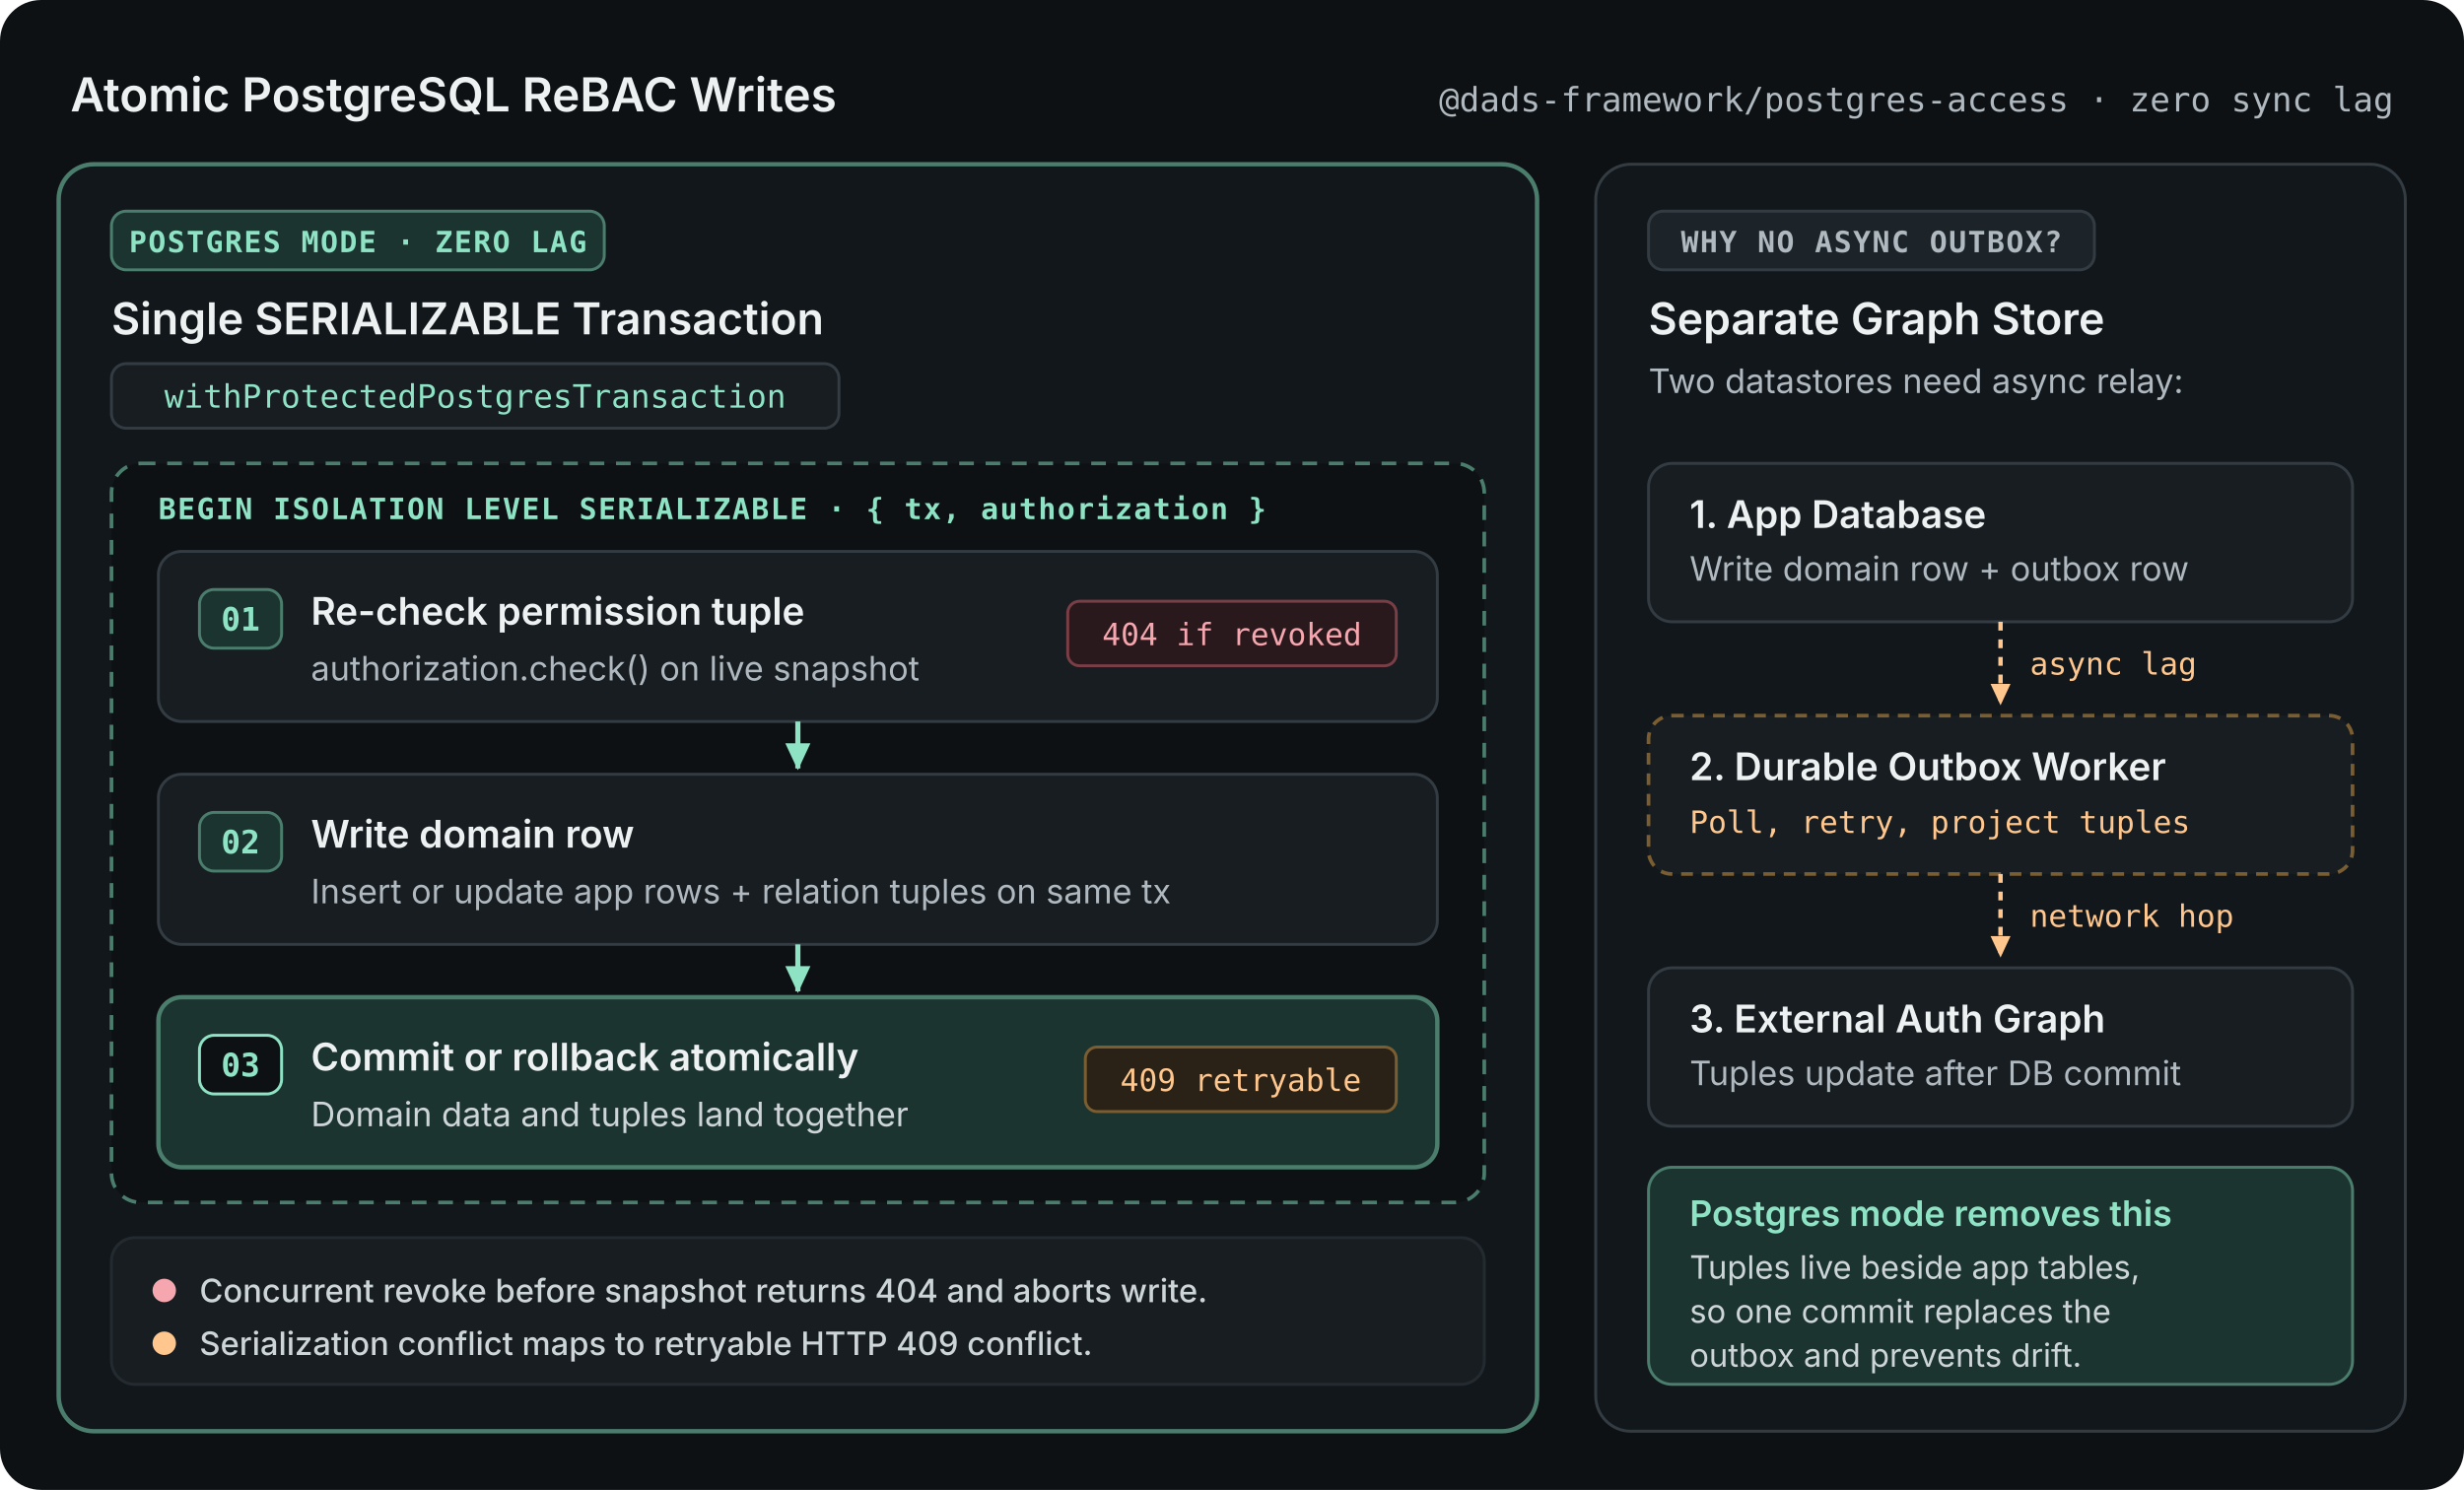
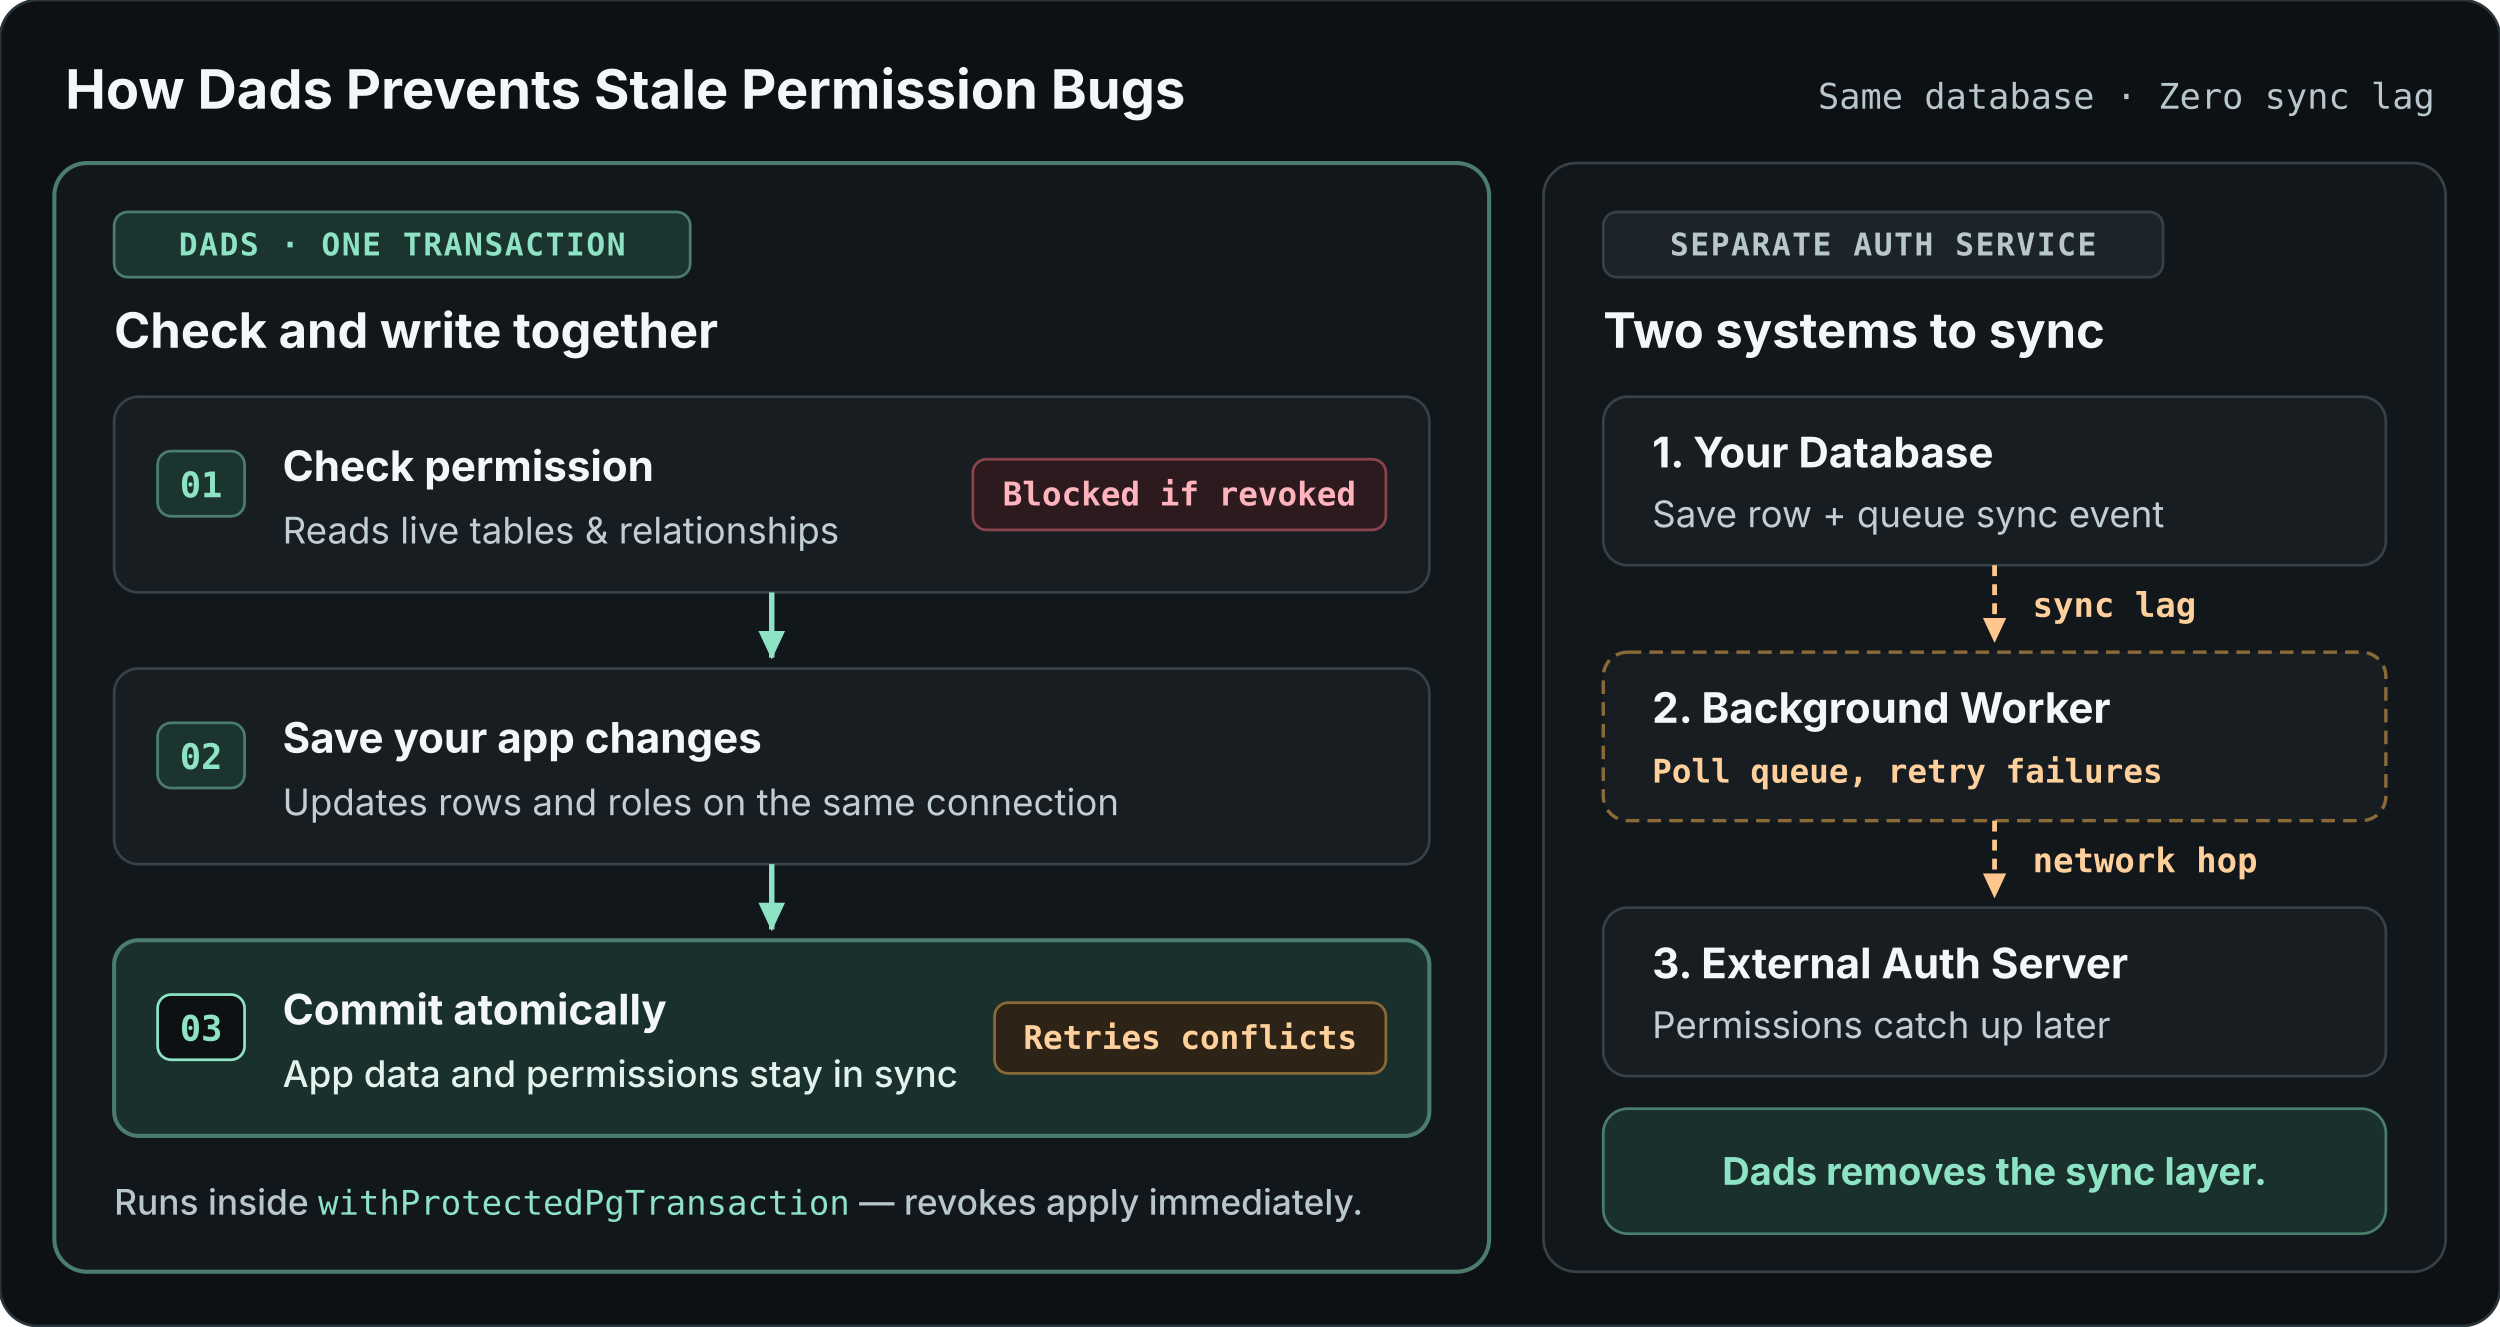
- <svg xmlns="http://www.w3.org/2000/svg" viewBox="0 0 840 508" width="840" height="508" role="img" aria-labelledby="postgres-rebac-title postgres-rebac-desc">
+ <svg xmlns="http://www.w3.org/2000/svg" viewBox="0 0 920 488" width="920" height="488" role="img" aria-labelledby="postgres-rebac-title postgres-rebac-desc">
  <defs>
    <marker id="arrow-mint" viewBox="0 0 10 10" refX="8" refY="5" markerWidth="7" markerHeight="7" orient="auto-start-reverse">
      <path d="M 1 1.5 L 8.5 5 L 1 8.5 z" fill="#8ee3c5" />
    </marker>
-     <marker id="arrow-amber" viewBox="0 0 10 10" refX="8" refY="5" markerWidth="6.5" markerHeight="6.5" orient="auto-start-reverse">
+     <marker id="arrow-amber" viewBox="0 0 10 10" refX="8" refY="5" markerWidth="7" markerHeight="7" orient="auto-start-reverse">
      <path d="M 1 1.5 L 8.5 5 L 1 8.5 z" fill="#ffc78d" />
    </marker>
  </defs>
  <style>
-     .title { font: 600 16px/1.2 "Instrument Sans", system-ui, -apple-system, sans-serif; fill: #edf1f2; }
-     .panel-title { font: 600 15px/1.2 "Instrument Sans", system-ui, -apple-system, sans-serif; fill: #edf1f2; }
-     .subtitle { font: 400 11.5px/1.2 "IBM Plex Mono", ui-monospace, SFMono-Regular, monospace; fill: #afb9bf; }
-     .card-title { font: 600 13px/1.2 "Instrument Sans", system-ui, -apple-system, sans-serif; fill: #edf1f2; }
-     .card-body { font: 400 11.5px/1.35 "Instrument Sans", system-ui, -apple-system, sans-serif; fill: #afb9bf; }
-     .card-body-hi { font: 400 11.5px/1.35 "Instrument Sans", system-ui, -apple-system, sans-serif; fill: #cdd5d9; }
-     .step-num { font: 600 11px/1 "IBM Plex Mono", ui-monospace, SFMono-Regular, monospace; fill: #8ee3c5; }
-     .eyebrow-mint { font: 600 10px/1 "IBM Plex Mono", ui-monospace, SFMono-Regular, monospace; fill: #8ee3c5; letter-spacing: 0.05em; }
-     .eyebrow-muted { font: 600 10px/1 "IBM Plex Mono", ui-monospace, SFMono-Regular, monospace; fill: #afb9bf; letter-spacing: 0.05em; }
-     .code-pill { font: 500 11px/1 "IBM Plex Mono", ui-monospace, SFMono-Regular, monospace; fill: #8ee3c5; }
-     .pill-coral { font: 500 10.5px/1 "IBM Plex Mono", ui-monospace, SFMono-Regular, monospace; fill: #f5a6ae; }
-     .pill-amber { font: 500 10.5px/1 "IBM Plex Mono", ui-monospace, SFMono-Regular, monospace; fill: #ffc78d; }
-     .caption-amber { font: 500 10.5px/1 "IBM Plex Mono", ui-monospace, SFMono-Regular, monospace; fill: #ffc78d; }
-     .summary-text { font: 500 11px/1.3 "Instrument Sans", system-ui, -apple-system, sans-serif; fill: #cdd5d9; }
-     .note-title { font: 600 12px/1.2 "Instrument Sans", system-ui, -apple-system, sans-serif; fill: #8ee3c5; }
-     .note-body { font: 400 11px/1.4 "Instrument Sans", system-ui, -apple-system, sans-serif; fill: #cdd5d9; }
+     .title { font: 650 20px/1.2 "Instrument Sans", system-ui, -apple-system, sans-serif; fill: #f3f7f9; }
+     .subtitle { font: 500 13px/1.2 "IBM Plex Mono", ui-monospace, SFMono-Regular, monospace; fill: #b8c6ce; }
+     .panel-title { font: 650 18px/1.2 "Instrument Sans", system-ui, -apple-system, sans-serif; fill: #f3f7f9; }
+     .eyebrow-mint { font: 600 11.5px/1 "IBM Plex Mono", ui-monospace, SFMono-Regular, monospace; fill: #8ee3c5; letter-spacing: 0.05em; }
+     .eyebrow-muted { font: 600 11.5px/1 "IBM Plex Mono", ui-monospace, SFMono-Regular, monospace; fill: #b8c6ce; letter-spacing: 0.05em; }
+     .step-num { font: 600 13px/1 "IBM Plex Mono", ui-monospace, SFMono-Regular, monospace; fill: #8ee3c5; }
+     .card-title { font: 650 15.5px/1.2 "Instrument Sans", system-ui, -apple-system, sans-serif; fill: #f3f7f9; }
+     .card-body { font: 430 13.5px/1.35 "Instrument Sans", system-ui, -apple-system, sans-serif; fill: #c1ced6; }
+     .card-body-hi { font: 450 13.5px/1.35 "Instrument Sans", system-ui, -apple-system, sans-serif; fill: #e3f2ec; }
+     .pill-coral { font: 600 12px/1 "IBM Plex Mono", ui-monospace, SFMono-Regular, monospace; fill: #ffb3bc; }
+     .pill-amber { font: 600 12px/1 "IBM Plex Mono", ui-monospace, SFMono-Regular, monospace; fill: #ffd09b; }
+     .caption-amber { font: 600 12.5px/1 "IBM Plex Mono", ui-monospace, SFMono-Regular, monospace; fill: #ffd09b; }
+     .footer-note { font: 500 13px/1.3 "Instrument Sans", system-ui, -apple-system, sans-serif; fill: #b8c6ce; }
+     .footer-code { font: 500 12.5px/1.3 "IBM Plex Mono", ui-monospace, SFMono-Regular, monospace; fill: #8ee3c5; }
+     .takeaway { font: 650 14px/1.2 "Instrument Sans", system-ui, -apple-system, sans-serif; fill: #8ee3c5; }
  </style>
-   <rect x="0" y="0" width="840" height="508" rx="14" fill="#0e1114" />
-   <text x="24" y="38" class="title">Atomic PostgreSQL ReBAC Writes</text>
-   <text x="816" y="38" text-anchor="end" class="subtitle">@dads-framework/postgres-access · zero sync lag</text>
-   <rect x="20" y="56" width="504" height="432" rx="12" fill="#12171b" stroke="#4b7d6c" stroke-width="1.5" />
-   <rect x="38" y="72" width="168" height="20" rx="5" fill="#1c3430" stroke="#4b7d6c" stroke-width="1" />
-   <text x="122" y="86" text-anchor="middle" class="eyebrow-mint">POSTGRES MODE · ZERO LAG</text>
-   <text x="38" y="114" class="panel-title">Single SERIALIZABLE Transaction</text>
-   <rect x="38" y="124" width="248" height="22" rx="5" fill="#171d21" stroke="#333c42" stroke-width="1" />
-   <text x="162" y="139" text-anchor="middle" class="code-pill">withProtectedPostgresTransaction</text>
-   <rect x="38" y="158" width="468" height="252" rx="10" fill="#0e1114" stroke="#4b7d6c" stroke-width="1.25" stroke-dasharray="5 4" />
-   <text x="54" y="177" class="eyebrow-mint">BEGIN ISOLATION LEVEL SERIALIZABLE · { tx, authorization }</text>
-   <rect x="54" y="188" width="436" height="58" rx="8" fill="#171d21" stroke="#333c42" stroke-width="1" />
-   <rect x="68" y="201" width="28" height="20" rx="5" fill="#1c3430" stroke="#4b7d6c" stroke-width="1" />
-   <text x="82" y="215" text-anchor="middle" class="step-num">01</text>
-   <text x="106" y="213" class="card-title">Re-check permission tuple</text>
-   <text x="106" y="232" class="card-body">authorization.check() on live snapshot</text>
-   <rect x="364" y="205" width="112" height="22" rx="4" fill="#2a191c" stroke="#7a3e46" stroke-width="1" />
-   <text x="420" y="220" text-anchor="middle" class="pill-coral">404 if revoked</text>
-   <line x1="272" y1="246" x2="272" y2="262" stroke="#8ee3c5" stroke-width="1.75" marker-end="url(#arrow-mint)" />
-   <rect x="54" y="264" width="436" height="58" rx="8" fill="#171d21" stroke="#333c42" stroke-width="1" />
-   <rect x="68" y="277" width="28" height="20" rx="5" fill="#1c3430" stroke="#4b7d6c" stroke-width="1" />
-   <text x="82" y="291" text-anchor="middle" class="step-num">02</text>
-   <text x="106" y="289" class="card-title">Write domain row</text>
-   <text x="106" y="308" class="card-body">Insert or update app rows + relation tuples on same tx</text>
-   <line x1="272" y1="322" x2="272" y2="338" stroke="#8ee3c5" stroke-width="1.75" marker-end="url(#arrow-mint)" />
-   <rect x="54" y="340" width="436" height="58" rx="8" fill="#1c3430" stroke="#4b7d6c" stroke-width="1.5" />
-   <rect x="68" y="353" width="28" height="20" rx="5" fill="#0e1114" stroke="#8ee3c5" stroke-width="1" />
-   <text x="82" y="367" text-anchor="middle" class="step-num">03</text>
-   <text x="106" y="365" class="card-title">Commit or rollback atomically</text>
-   <text x="106" y="384" class="card-body-hi">Domain data and tuples land together</text>
-   <rect x="370" y="357" width="106" height="22" rx="4" fill="#2a2216" stroke="#7a5e32" stroke-width="1" />
-   <text x="423" y="372" text-anchor="middle" class="pill-amber">409 retryable</text>
-   <rect x="38" y="422" width="468" height="50" rx="8" fill="#171d21" stroke="#232b30" stroke-width="1" />
-   <circle cx="56" cy="440" r="4" fill="#f5a6ae" />
-   <text x="68" y="444" class="summary-text">Concurrent revoke before snapshot returns 404 and aborts write.</text>
-   <circle cx="56" cy="458" r="4" fill="#ffc78d" />
-   <text x="68" y="462" class="summary-text">Serialization conflict maps to retryable HTTP 409 conflict.</text>
-   <rect x="544" y="56" width="276" height="432" rx="12" fill="#12171b" stroke="#333c42" stroke-width="1" />
-   <rect x="562" y="72" width="152" height="20" rx="5" fill="#1c2429" stroke="#333c42" stroke-width="1" />
-   <text x="638" y="86" text-anchor="middle" class="eyebrow-muted">WHY NO ASYNC OUTBOX?</text>
-   <text x="562" y="114" class="panel-title">Separate Graph Store</text>
-   <text x="562" y="134" class="card-body">Two datastores need async relay:</text>
-   <rect x="562" y="158" width="240" height="54" rx="8" fill="#171d21" stroke="#333c42" stroke-width="1" />
-   <text x="576" y="180" class="card-title">1. App Database</text>
-   <text x="576" y="198" class="card-body">Write domain row + outbox row</text>
-   <line x1="682" y1="212" x2="682" y2="240" stroke="#ffc78d" stroke-width="1.5" stroke-dasharray="3 3" marker-end="url(#arrow-amber)" />
-   <text x="692" y="230" class="caption-amber">async lag</text>
-   <rect x="562" y="244" width="240" height="54" rx="8" fill="#171d21" stroke="#7a5e32" stroke-width="1.25" stroke-dasharray="4 3" />
-   <text x="576" y="266" class="card-title">2. Durable Outbox Worker</text>
-   <text x="576" y="284" class="pill-amber">Poll, retry, project tuples</text>
-   <line x1="682" y1="298" x2="682" y2="326" stroke="#ffc78d" stroke-width="1.5" stroke-dasharray="3 3" marker-end="url(#arrow-amber)" />
-   <text x="692" y="316" class="caption-amber">network hop</text>
-   <rect x="562" y="330" width="240" height="54" rx="8" fill="#171d21" stroke="#333c42" stroke-width="1" />
-   <text x="576" y="352" class="card-title">3. External Auth Graph</text>
-   <text x="576" y="370" class="card-body">Tuples update after DB commit</text>
-   <rect x="562" y="398" width="240" height="74" rx="8" fill="#1c3430" stroke="#4b7d6c" stroke-width="1" />
-   <text x="576" y="418" class="note-title">Postgres mode removes this</text>
-   <text x="576" y="436" class="note-body">Tuples live beside app tables,</text>
-   <text x="576" y="451" class="note-body">so one commit replaces the</text>
-   <text x="576" y="466" class="note-body">outbox and prevents drift.</text>
+   <rect x="0" y="0" width="920" height="488" rx="14" fill="#0e1114" stroke="#2a343b" stroke-width="1" />
+   <text x="24" y="40" class="title">How Dads Prevents Stale Permission Bugs</text>
+   <text x="896" y="40" text-anchor="end" class="subtitle">Same database · Zero sync lag</text>
+   <rect x="20" y="60" width="528" height="408" rx="12" fill="#12171b" stroke="#4b7d6c" stroke-width="1.5" />
+   <rect x="42" y="78" width="212" height="24" rx="5" fill="#1c3430" stroke="#4b7d6c" stroke-width="1" />
+   <text x="148" y="94" text-anchor="middle" class="eyebrow-mint">DADS · ONE TRANSACTION</text>
+   <text x="42" y="128" class="panel-title">Check and write together</text>
+   <rect x="42" y="146" width="484" height="72" rx="9" fill="#171d21" stroke="#364148" stroke-width="1" />
+   <rect x="58" y="166" width="32" height="24" rx="5" fill="#1c3430" stroke="#4b7d6c" stroke-width="1" />
+   <text x="74" y="183" text-anchor="middle" class="step-num">01</text>
+   <text x="104" y="177" class="card-title">Check permission</text>
+   <text x="104" y="200" class="card-body">Reads live tables &amp; relationships</text>
+   <rect x="358" y="169" width="152" height="26" rx="5" fill="#2d1a1e" stroke="#8a444e" stroke-width="1" />
+   <text x="434" y="186" text-anchor="middle" class="pill-coral">Blocked if revoked</text>
+   <line x1="284" y1="218" x2="284" y2="242" stroke="#8ee3c5" stroke-width="2" marker-end="url(#arrow-mint)" />
+   <rect x="42" y="246" width="484" height="72" rx="9" fill="#171d21" stroke="#364148" stroke-width="1" />
+   <rect x="58" y="266" width="32" height="24" rx="5" fill="#1c3430" stroke="#4b7d6c" stroke-width="1" />
+   <text x="74" y="283" text-anchor="middle" class="step-num">02</text>
+   <text x="104" y="277" class="card-title">Save your app changes</text>
+   <text x="104" y="300" class="card-body">Updates rows and roles on the same connection</text>
+   <line x1="284" y1="318" x2="284" y2="342" stroke="#8ee3c5" stroke-width="2" marker-end="url(#arrow-mint)" />
+   <rect x="42" y="346" width="484" height="72" rx="9" fill="#19302c" stroke="#4b7d6c" stroke-width="1.5" />
+   <rect x="58" y="366" width="32" height="24" rx="5" fill="#0e1114" stroke="#8ee3c5" stroke-width="1" />
+   <text x="74" y="383" text-anchor="middle" class="step-num">03</text>
+   <text x="104" y="377" class="card-title">Commit atomically</text>
+   <text x="104" y="400" class="card-body-hi">App data and permissions stay in sync</text>
+   <rect x="366" y="369" width="144" height="26" rx="5" fill="#2d2417" stroke="#8a6a38" stroke-width="1" />
+   <text x="438" y="386" text-anchor="middle" class="pill-amber">Retries conflicts</text>
+   <text x="42" y="447" class="footer-note">Runs inside <tspan class="footer-code">withProtectedPgTransaction</tspan> — revokes apply immediately.</text>
+   <rect x="568" y="60" width="332" height="408" rx="12" fill="#12171b" stroke="#364148" stroke-width="1" />
+   <rect x="590" y="78" width="206" height="24" rx="5" fill="#1c2429" stroke="#364148" stroke-width="1" />
+   <text x="693" y="94" text-anchor="middle" class="eyebrow-muted">SEPARATE AUTH SERVICE</text>
+   <text x="590" y="128" class="panel-title">Two systems to sync</text>
+   <rect x="590" y="146" width="288" height="62" rx="9" fill="#171d21" stroke="#364148" stroke-width="1" />
+   <text x="608" y="172" class="card-title">1. Your Database</text>
+   <text x="608" y="194" class="card-body">Save row + queue sync event</text>
+   <line x1="734" y1="208" x2="734" y2="236" stroke="#ffc78d" stroke-width="1.75" stroke-dasharray="4 3" marker-end="url(#arrow-amber)" />
+   <text x="748" y="227" class="caption-amber">sync lag</text>
+   <rect x="590" y="240" width="288" height="62" rx="9" fill="#171d21" stroke="#8a6a38" stroke-width="1.25" stroke-dasharray="5 3" />
+   <text x="608" y="266" class="card-title">2. Background Worker</text>
+   <text x="608" y="288" class="pill-amber">Poll queue, retry failures</text>
+   <line x1="734" y1="302" x2="734" y2="330" stroke="#ffc78d" stroke-width="1.75" stroke-dasharray="4 3" marker-end="url(#arrow-amber)" />
+   <text x="748" y="321" class="caption-amber">network hop</text>
+   <rect x="590" y="334" width="288" height="62" rx="9" fill="#171d21" stroke="#364148" stroke-width="1" />
+   <text x="608" y="360" class="card-title">3. External Auth Server</text>
+   <text x="608" y="382" class="card-body">Permissions catch up later</text>
+   <rect x="590" y="408" width="288" height="46" rx="9" fill="#19302c" stroke="#4b7d6c" stroke-width="1" />
+   <text x="734" y="436" text-anchor="middle" class="takeaway">Dads removes the sync layer.</text>
</svg>
